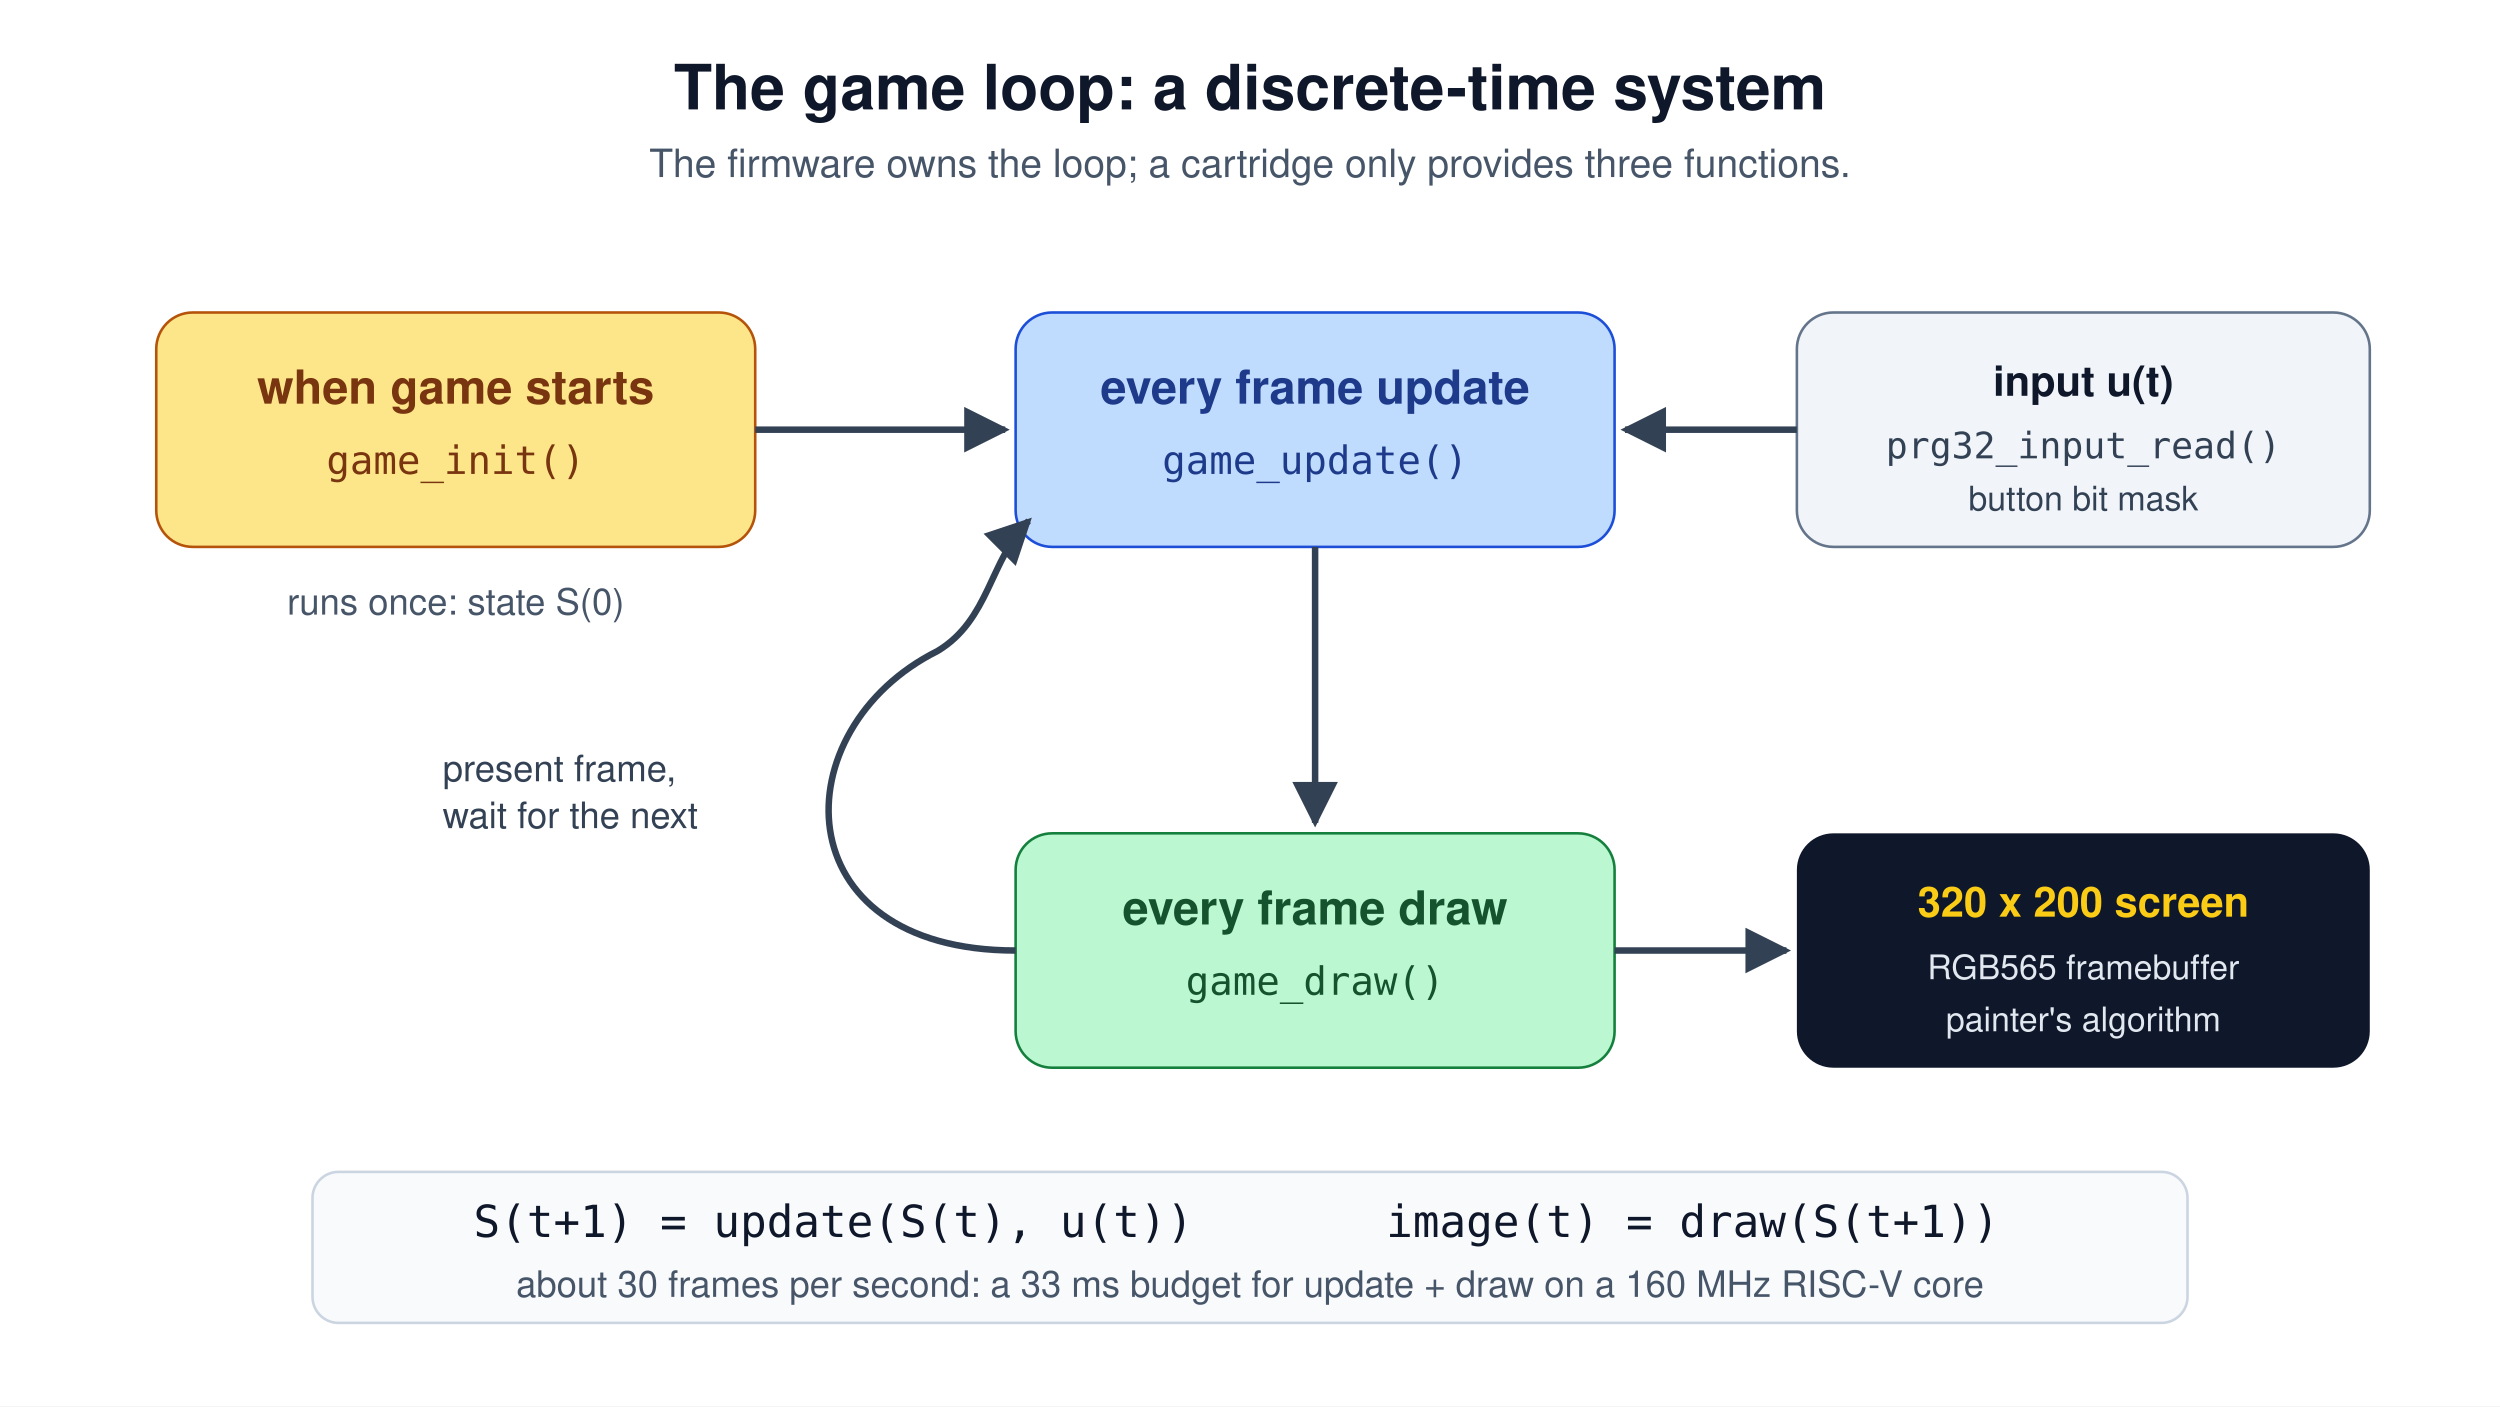
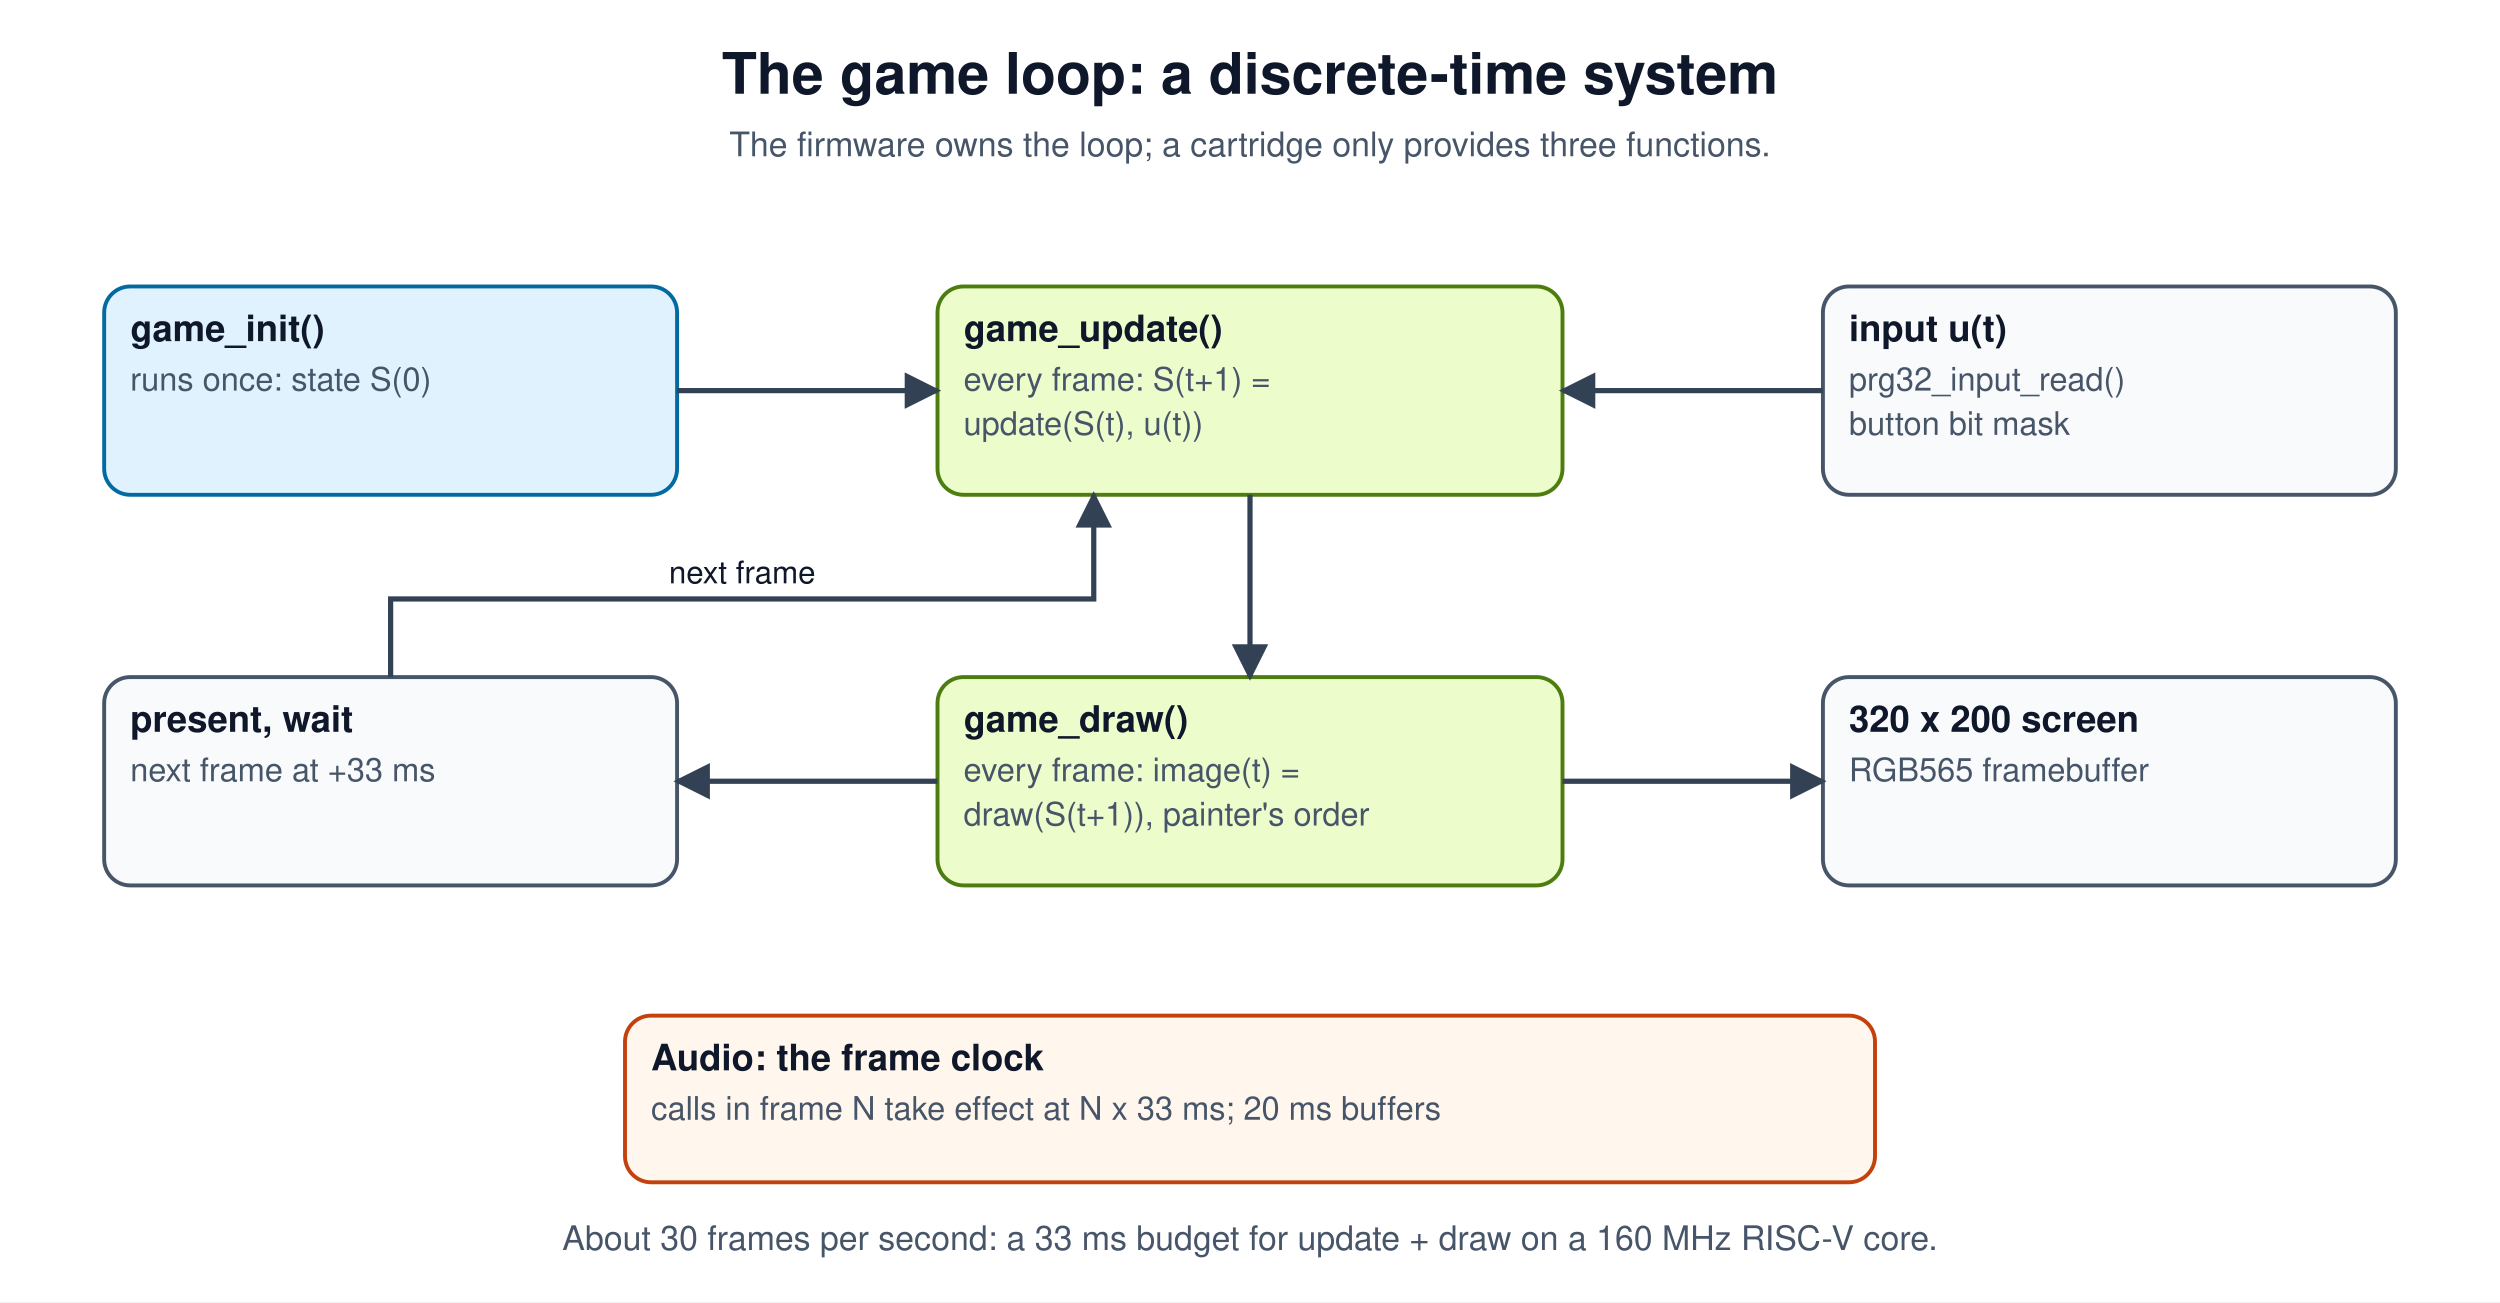
- <svg xmlns="http://www.w3.org/2000/svg" viewBox="0 0 960 540" style="white-space: pre" font-family="Helvetica, Arial, sans-serif">
+ <svg xmlns="http://www.w3.org/2000/svg" viewBox="0 0 960 500" role="img" aria-labelledby="title desc" font-family="Helvetica, Arial, sans-serif">
  <defs>
-     <marker id="a" viewBox="0 0 10 10" refX="9" refY="5" markerWidth="7" markerHeight="7" orient="auto">
+     <marker id="arrow" viewBox="0 0 10 10" refX="9" refY="5" markerWidth="7" markerHeight="7" orient="auto-start-reverse">
      <path d="M0,0 L10,5 L0,10 z" fill="#334155" />
    </marker>
  </defs>
-   <rect width="960" height="540" fill="#ffffff" />
-   <text x="480" y="42" text-anchor="middle" font-size="24" font-weight="bold" fill="#0f172a">The game loop: a discrete-time system</text>
-   <text x="480" y="68" text-anchor="middle" font-size="15" fill="#475569">The firmware owns the loop; a cartridge only provides three functions.</text>
-   <rect x="60" y="120" width="230" height="90" rx="14" fill="#fde68a" stroke="#b45309" />
-   <text x="175" y="155" text-anchor="middle" font-size="18" font-weight="bold" fill="#78350f">when game starts</text>
-   <text x="175" y="182" text-anchor="middle" font-size="15" fill="#78350f" font-family="Menlo, monospace">game_init()</text>
-   <text x="175" y="236" text-anchor="middle" font-size="14" fill="#475569">runs once: state S(0)</text>
-   <line x1="290" y1="165" x2="386" y2="165" stroke="#334155" stroke-width="2.5" marker-end="url(#a)" />
-   <rect x="390" y="120" width="230" height="90" rx="14" fill="#bfdbfe" stroke="#1d4ed8" />
-   <text x="505" y="155" text-anchor="middle" font-size="18" font-weight="bold" fill="#1e3a8a">every frame update</text>
-   <text x="505" y="182" text-anchor="middle" font-size="15" fill="#1e3a8a" font-family="Menlo, monospace">game_update()</text>
-   <rect x="390" y="320" width="230" height="90" rx="14" fill="#bbf7d0" stroke="#15803d" />
-   <text x="505" y="355" text-anchor="middle" font-size="18" font-weight="bold" fill="#14532d">every frame draw</text>
-   <text x="505" y="382" text-anchor="middle" font-size="15" fill="#14532d" font-family="Menlo, monospace">game_draw()</text>
-   <line x1="505" y1="210" x2="505" y2="316" stroke="#334155" stroke-width="2.5" marker-end="url(#a)" />
-   <path d="M390,365 C300,365 300,280 360,250 C380,238 380,215 395,200" fill="none" stroke="#334155" stroke-width="2.5" marker-end="url(#a)" />
-   <text x="170" y="300" font-size="14" fill="#334155">present frame,</text>
-   <text x="170" y="318" font-size="14" fill="#334155">wait for the next</text>
-   <rect x="690" y="120" width="220" height="90" rx="14" fill="#f1f5f9" stroke="#64748b" />
-   <text x="800" y="152" text-anchor="middle" font-size="16" font-weight="bold" fill="#0f172a">input u(t)</text>
-   <text x="800" y="176" text-anchor="middle" font-size="14" fill="#334155" font-family="Menlo, monospace">prg32_input_read()</text>
-   <text x="800" y="196" text-anchor="middle" font-size="13" fill="#334155">button bit mask</text>
-   <line x1="690" y1="165" x2="624" y2="165" stroke="#334155" stroke-width="2.5" marker-end="url(#a)" />
-   <rect x="690" y="320" width="220" height="90" rx="14" fill="#0f172a" />
-   <text x="800" y="352" text-anchor="middle" font-size="16" font-weight="bold" fill="#facc15">320 x 200 screen</text>
-   <text x="800" y="376" text-anchor="middle" font-size="13" fill="#e2e8f0">RGB565 framebuffer</text>
-   <text x="800" y="396" text-anchor="middle" font-size="13" fill="#e2e8f0">painter's algorithm</text>
-   <line x1="620" y1="365" x2="686" y2="365" stroke="#334155" stroke-width="2.5" marker-end="url(#a)" />
-   <rect x="120" y="450" width="720" height="58" rx="10" fill="#f8fafc" stroke="#cbd5e1" />
-   <text x="320" y="475" text-anchor="middle" font-size="17" fill="#0f172a" font-family="Menlo, monospace">S(t+1) = update(S(t), u(t))</text>
-   <text x="650" y="475" text-anchor="middle" font-size="17" fill="#0f172a" font-family="Menlo, monospace">image(t) = draw(S(t+1))</text>
-   <text x="480" y="498" text-anchor="middle" font-size="14" fill="#475569">about 30 frames per second: a 33 ms budget for update + draw on a 160 MHz RISC-V core</text>
+   <rect width="960" height="500" fill="#ffffff" />
+   <text x="480" y="36" font-size="22" text-anchor="middle" fill="#0f172a" font-weight="bold">The game loop: a discrete-time system</text>
+   <text x="480" y="60" font-size="13" text-anchor="middle" fill="#475569">The firmware owns the loop; a cartridge only provides three functions.</text>
+   <rect x="40" y="110" width="220" height="80" rx="10" fill="#e0f2fe" stroke="#0369a1" stroke-width="1.5" />
+   <text x="50" y="131" font-size="14" font-weight="bold" fill="#0f172a">game_init()</text>
+   <text x="50" y="150" font-size="12.5" fill="#475569">runs once: state S(0)</text>
+   <rect x="360" y="110" width="240" height="80" rx="10" fill="#ecfccb" stroke="#4d7c0f" stroke-width="1.5" />
+   <text x="370" y="131" font-size="14" font-weight="bold" fill="#0f172a">game_update()</text>
+   <text x="370" y="150" font-size="12.5" fill="#475569">every frame: S(t+1) =</text>
+   <text x="370" y="167" font-size="12.5" fill="#475569">update(S(t), u(t))</text>
+   <rect x="360" y="260" width="240" height="80" rx="10" fill="#ecfccb" stroke="#4d7c0f" stroke-width="1.5" />
+   <text x="370" y="281" font-size="14" font-weight="bold" fill="#0f172a">game_draw()</text>
+   <text x="370" y="300" font-size="12.5" fill="#475569">every frame: image(t) =</text>
+   <text x="370" y="317" font-size="12.5" fill="#475569">draw(S(t+1)), painter's order</text>
+   <rect x="700" y="110" width="220" height="80" rx="10" fill="#f8fafc" stroke="#475569" stroke-width="1.5" />
+   <text x="710" y="131" font-size="14" font-weight="bold" fill="#0f172a">input u(t)</text>
+   <text x="710" y="150" font-size="12.5" fill="#475569">prg32_input_read()</text>
+   <text x="710" y="167" font-size="12.5" fill="#475569">button bit mask</text>
+   <rect x="700" y="260" width="220" height="80" rx="10" fill="#f8fafc" stroke="#475569" stroke-width="1.5" />
+   <text x="710" y="281" font-size="14" font-weight="bold" fill="#0f172a">320 x 200 screen</text>
+   <text x="710" y="300" font-size="12.5" fill="#475569">RGB565 framebuffer</text>
+   <rect x="40" y="260" width="220" height="80" rx="10" fill="#f8fafc" stroke="#475569" stroke-width="1.5" />
+   <text x="50" y="281" font-size="14" font-weight="bold" fill="#0f172a">present, wait</text>
+   <text x="50" y="300" font-size="12.5" fill="#475569">next frame at +33 ms</text>
+   <rect x="240" y="390" width="480" height="64" rx="10" fill="#fff7ed" stroke="#c2410c" stroke-width="1.5" />
+   <text x="250" y="411" font-size="14" font-weight="bold" fill="#0f172a">Audio: the frame clock</text>
+   <text x="250" y="430" font-size="12.5" fill="#475569">calls in frame N take effect at N x 33 ms; 20 ms buffers</text>
+   <path d="M260,150 L360,150" fill="none" stroke="#334155" stroke-width="2" marker-end="url(#arrow)" />
+   <path d="M700,150 L600,150" fill="none" stroke="#334155" stroke-width="2" marker-end="url(#arrow)" />
+   <path d="M480,190 L480,260" fill="none" stroke="#334155" stroke-width="2" marker-end="url(#arrow)" />
+   <path d="M600,300 L700,300" fill="none" stroke="#334155" stroke-width="2" marker-end="url(#arrow)" />
+   <path d="M360,300 L260,300" fill="none" stroke="#334155" stroke-width="2" marker-end="url(#arrow)" />
+   <path d="M150,260 L150,230 L420,230 L420,190" fill="none" stroke="#334155" stroke-width="2" marker-end="url(#arrow)" />
+   <text x="285" y="224" font-size="12" text-anchor="middle" fill="#0f172a" paint-order="stroke" stroke="#ffffff" stroke-width="4">next frame</text>
+   <text x="480" y="480" font-size="13" text-anchor="middle" fill="#475569">About 30 frames per second: a 33 ms budget for update + draw on a 160 MHz RISC-V core.</text>
</svg>
